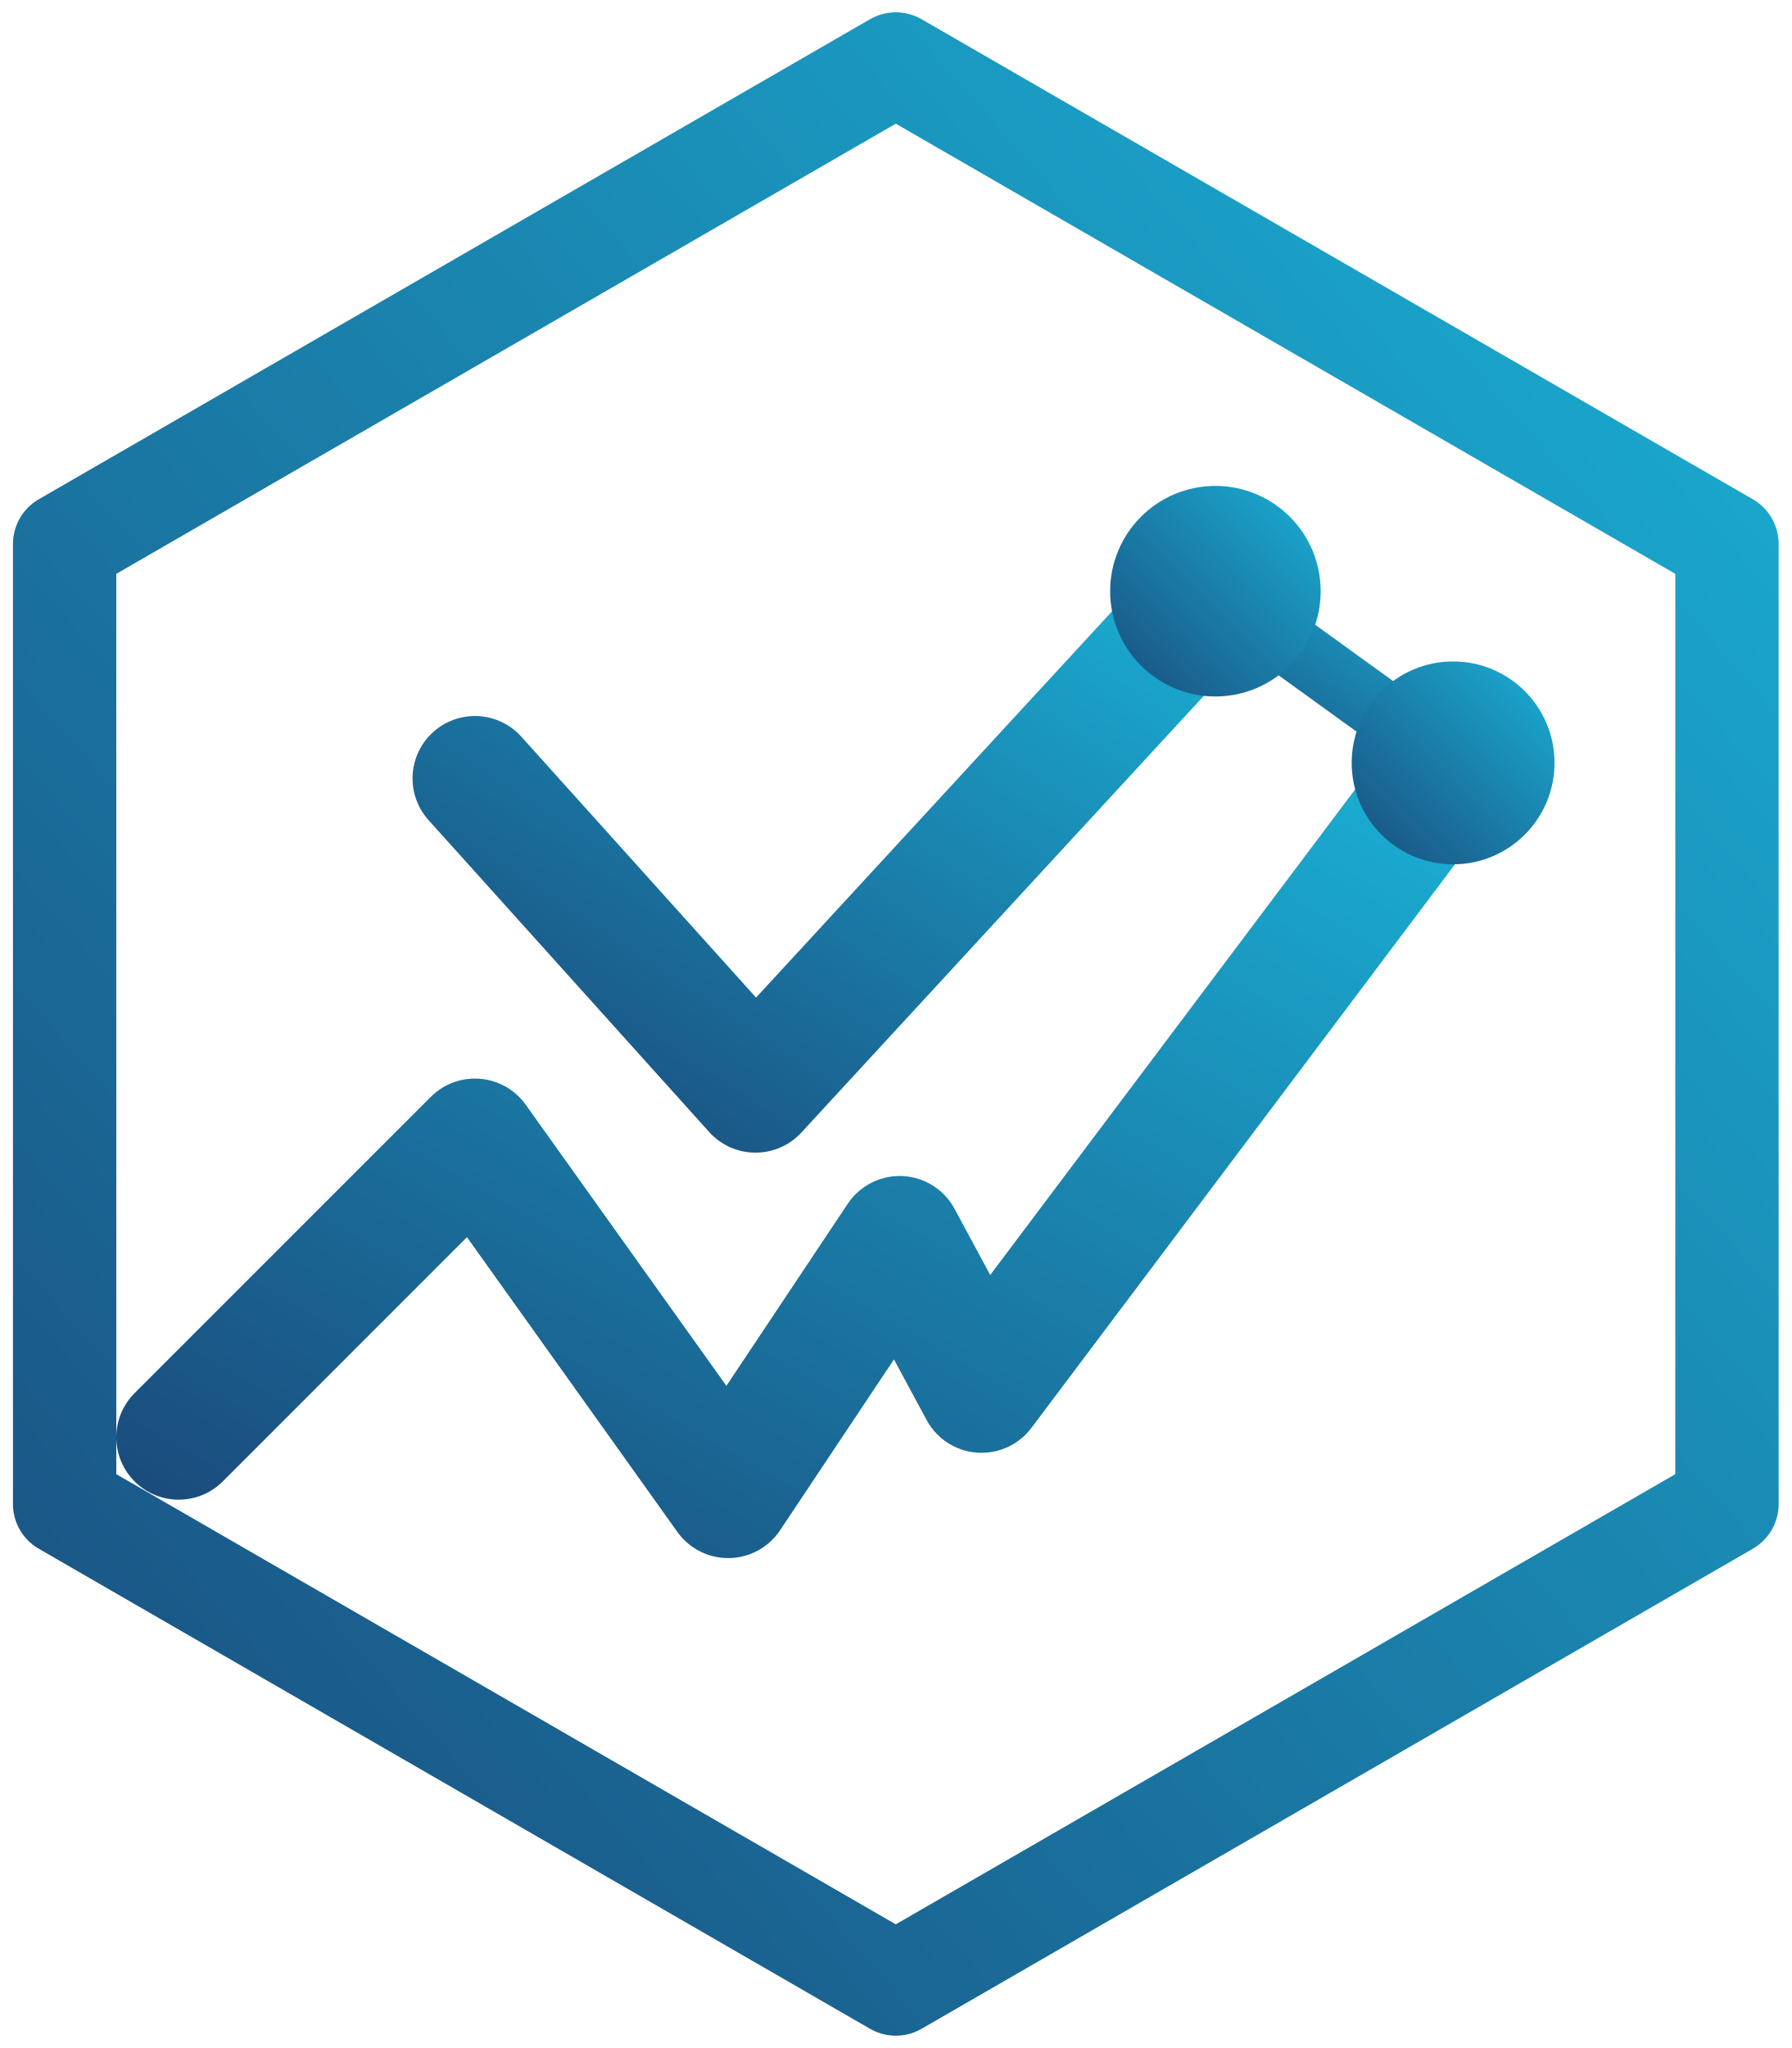
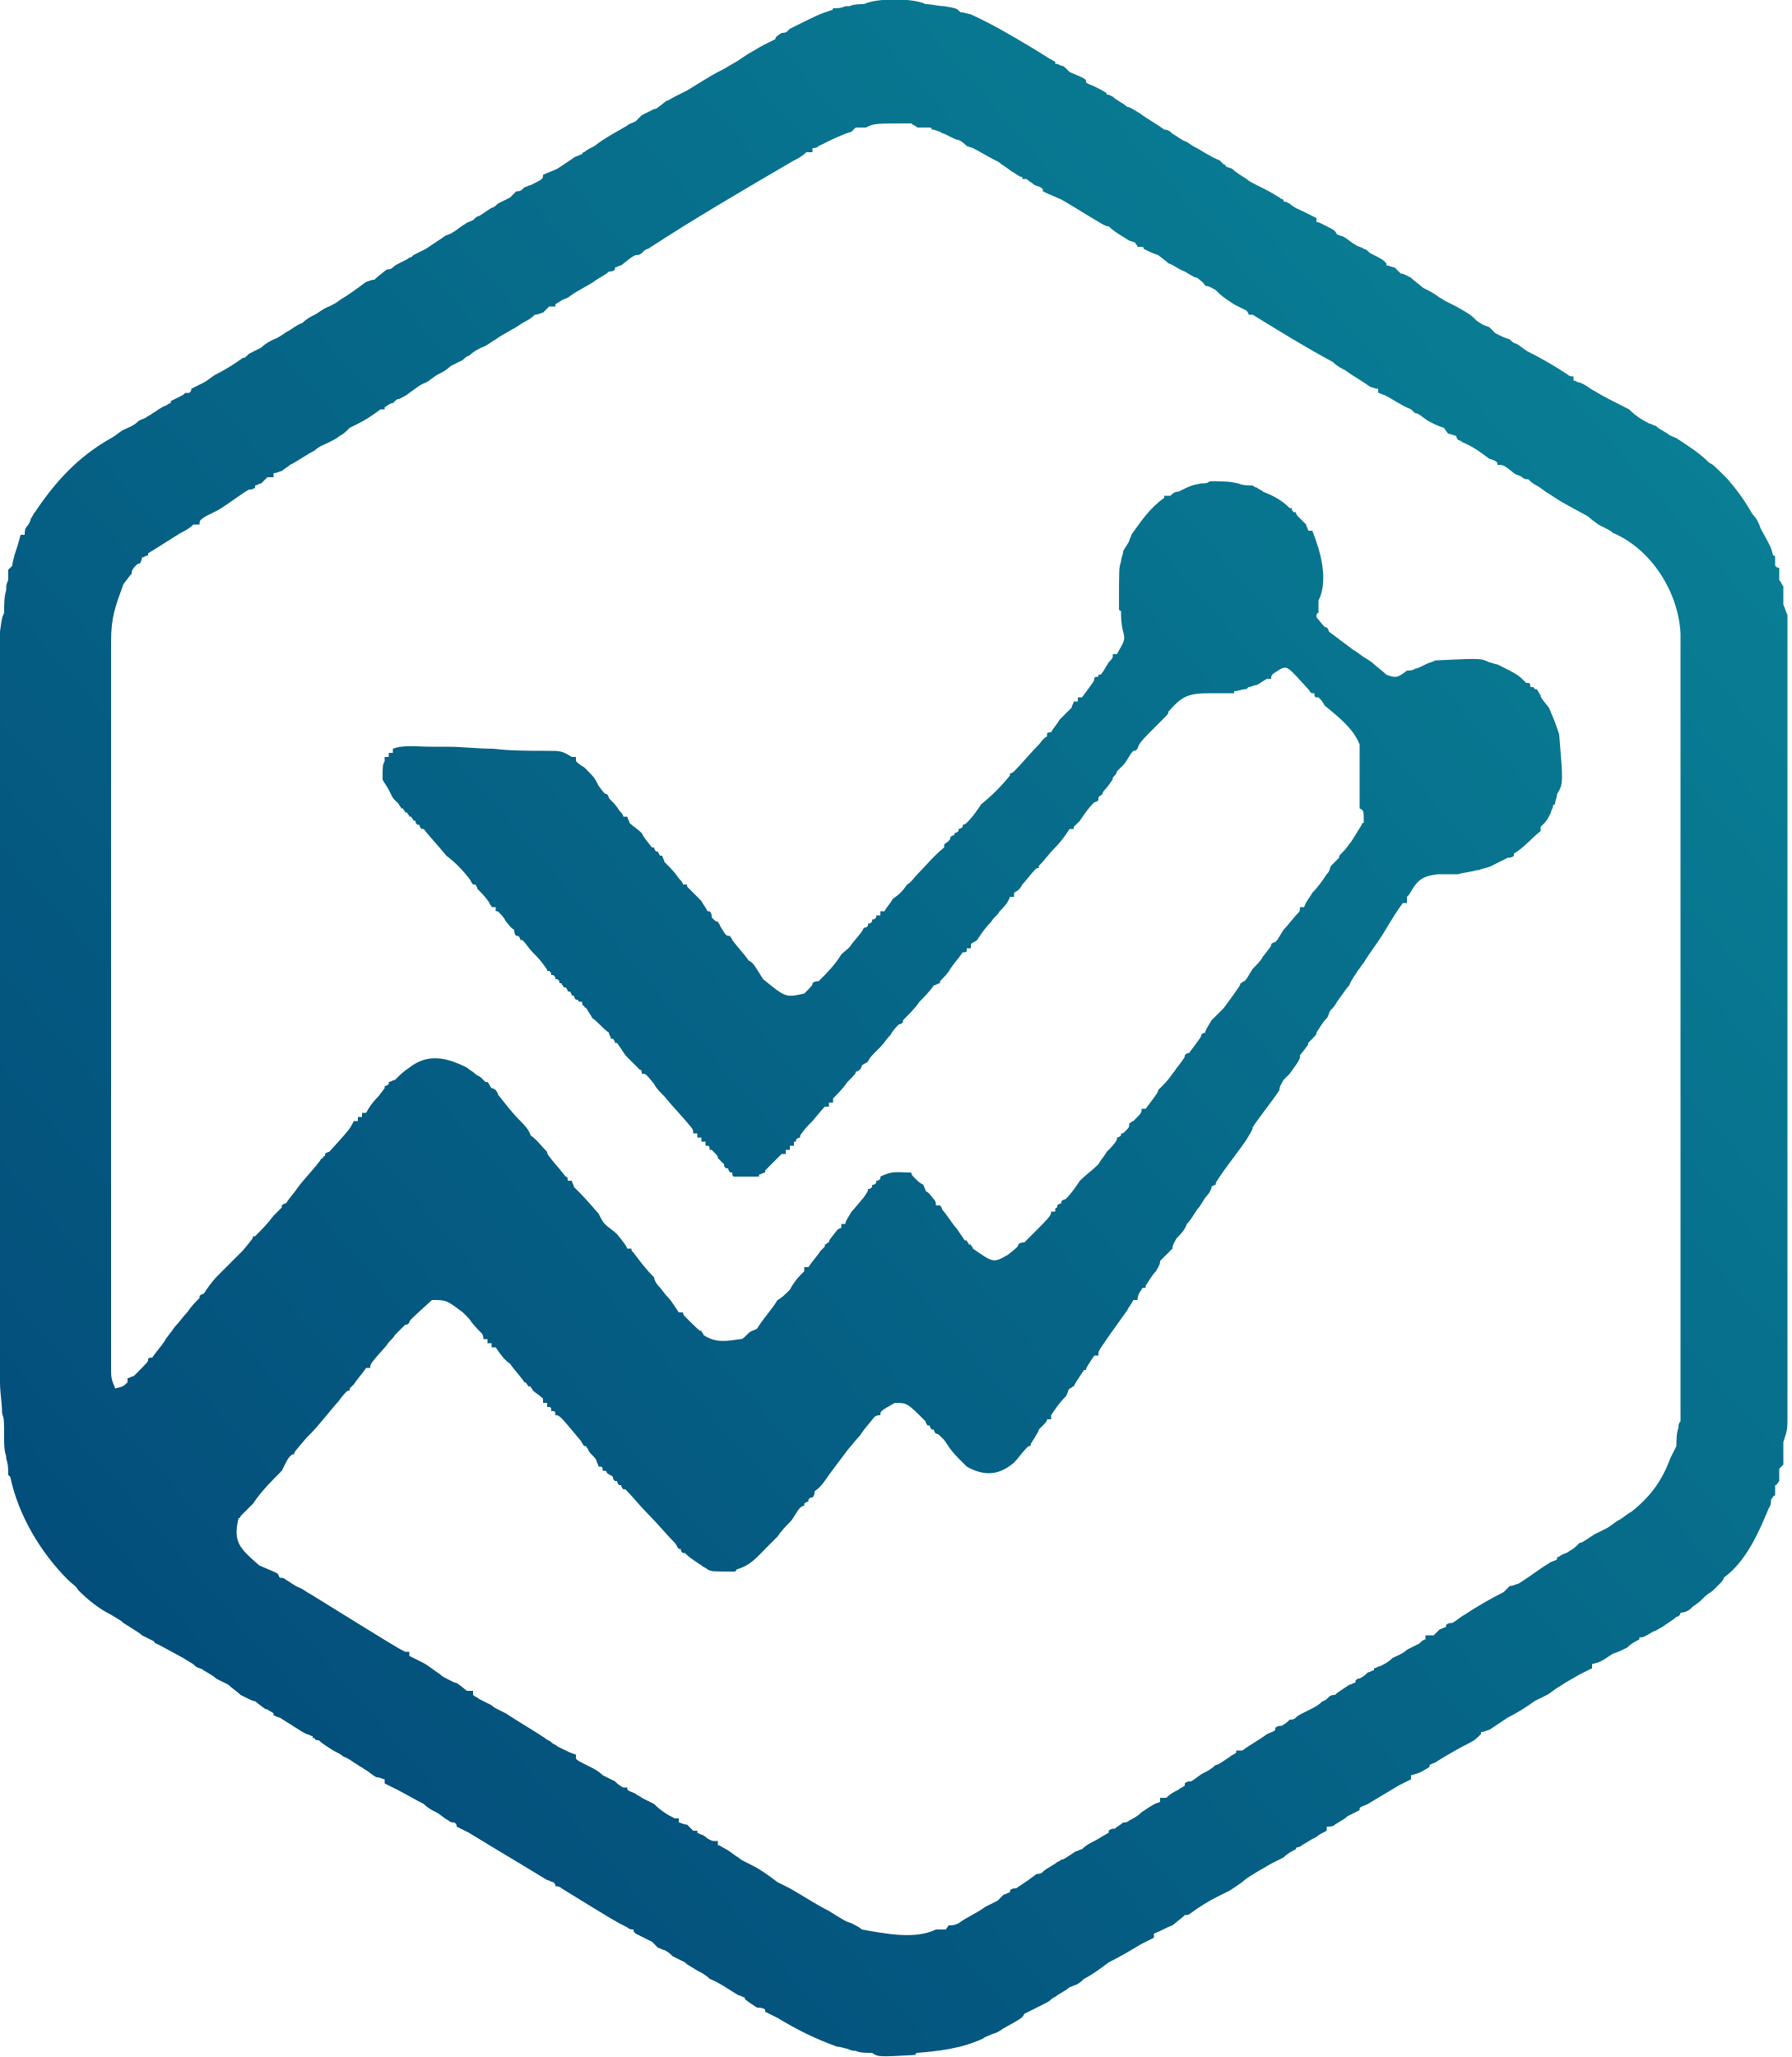
- <svg xmlns="http://www.w3.org/2000/svg" viewBox="0 0 112 128" role="img" aria-label="LeanWise AI">
+ <svg xmlns="http://www.w3.org/2000/svg" viewBox="0 0 871.1 1000" role="img" aria-label="LeanWise AI">
  <defs>
-     <linearGradient id="lwBrand" x1="0" y1="1" x2="1" y2="0">
-       <stop offset="0" stop-color="#1A4D7E" />
-       <stop offset="1" stop-color="#1AB0D5" />
+     <linearGradient id="g" x1="0" y1="1" x2="1" y2="0">
+       <stop offset="0" stop-color="#024576" />
+       <stop offset="1" stop-color="#0A8799" />
    </linearGradient>
  </defs>
-   <g fill="none" stroke="url(#lwBrand)" stroke-linecap="round" stroke-linejoin="round">
-     <path d="M56.00 4.00 L107.96 34.00 L107.96 94.00 L56.00 124.00 L4.04 94.00 L4.04 34.00 Z" stroke-width="6.46" />
-     <path d="M29.69 48.65 L47.23 68.14 L75.98 36.95" stroke-width="7.80" />
-     <path d="M11.17 89.83 L29.69 71.31 L45.52 93.48 L56.24 77.40 L61.36 86.90 L90.84 47.68" stroke-width="7.80" />
-     <path d="M75.98 36.95 L90.84 47.68" stroke-width="3.90" />
-   </g>
-   <circle cx="75.98" cy="36.95" r="6.58" fill="url(#lwBrand)" />
-   <circle cx="90.84" cy="47.68" r="6.34" fill="url(#lwBrand)" />
+   <path d="M450 2C453 2 456 3 459 3C465 4 465 4 467 6C468 6 468 6 472 7C483 12 493 18 503 24C511 29 511 29 513 30C513 30 513 30 513 31C514 31 514 31 516 32C517 32 517 32 520 35C527 38 527 38 528 39C528 40 528 40 528 40C529 41 530 41 532 42C538 45 538 45 538 46C539 46 539 46 541 47C543 49 546 50 548 52C549 52 549 52 554 55C558 58 562 60 566 63C568 63 569 64 570 65C572 66 574 68 577 69C577 69 577 69 580 71C584 73 588 76 593 78C594 79 594 79 595 80C595 80 596 80 596 81C596 81 596 81 599 82C601 84 603 85 606 87C607 88 609 89 611 90C617 93 617 93 622 96C622 96 623 97 624 97C624 97 624 98 624 98C625 98 625 98 627 99C629 101 632 102 634 103C636 104 638 105 640 106C640 107 640 107 640 108C641 108 641 108 643 109C649 112 649 112 650 114C650 114 650 114 653 115C655 116 657 118 659 119C660 120 662 120 663 121C664 121 665 122 666 123C672 126 672 126 674 128C674 128 674 128 674 129C675 129 677 130 678 130C679 131 680 132 681 133C682 133 682 133 686 135C687 136 687 136 692 140C696 142 696 142 699 144C700 145 701 145 702 146C704 147 706 148 708 149C715 153 715 153 718 156C721 158 721 158 724 159C725 160 726 161 727 162C731 164 731 164 734 165C735 166 736 167 737 167C739 168 741 170 743 171C749 174 756 178 762 182C763 183 764 183 765 183C765 184 765 184 765 185C766 185 767 186 768 186C771 187 773 189 775 190C780 193 786 196 792 199C795 202 798 204 802 206C803 206 804 207 805 207C806 208 806 208 811 211C812 212 813 212 815 213C821 217 826 220 831 225C833 226 833 226 840 233C845 239 848 243 852 250C854 252 855 254 856 257C861 266 861 266 862 270C862 270 863 270 863 271C863 272 863 274 863 275C864 276 864 276 865 276C865 278 865 280 865 282C866 283 866 284 867 285C867 288 867 291 867 294C868 296 868 297 869 299C869 304 869 309 869 314C869 318 869 321 869 325C869 328 869 332 869 336C869 339 869 343 869 347C869 358 869 368 869 379C869 390 869 401 869 412C869 431 869 449 869 468C869 489 869 511 869 532C869 551 869 569 869 588C869 599 869 610 869 621C869 633 869 645 869 658C869 661 869 665 869 669C869 672 869 675 869 679C869 682 869 685 869 688C869 695 869 695 867 701C867 705 867 708 867 712C866 713 866 713 865 714C865 716 865 718 865 720C864 721 864 722 863 722C863 724 863 725 863 727C862 727 862 728 861 729C861 730 861 732 860 733C855 745 849 759 838 767C838 768 837 769 836 770C835 771 834 772 833 773C832 774 830 775 829 776C826 779 826 779 823 781C823 781 823 781 822 782C821 783 819 784 817 784C817 785 816 786 815 786C814 787 814 787 808 791C806 792 805 793 804 793C799 796 799 796 797 796C797 796 797 797 797 797C795 798 793 799 791 801C789 802 787 803 784 804C778 808 778 808 774 809C774 810 774 810 774 811C772 812 770 813 768 814C761 818 761 818 758 820C756 821 754 823 752 824C750 825 748 826 746 827C742 830 737 833 733 835C730 837 727 839 724 841C723 841 722 842 720 842C720 843 720 843 720 843C718 845 717 846 715 847C709 850 704 853 699 856C698 857 697 857 695 858C695 858 695 858 695 859C690 862 690 862 686 863C686 864 686 864 686 865C684 866 682 867 680 868C675 871 670 874 665 877C663 878 662 878 661 879C661 879 661 880 661 880C659 881 657 882 655 883C654 884 654 884 649 887C648 888 647 888 645 888C645 889 645 889 645 890C643 891 641 892 640 893C638 894 638 894 633 897C632 898 631 898 631 898C630 898 630 899 630 899C628 900 626 901 624 903C622 904 620 905 618 906C613 909 609 911 605 914C604 915 604 915 598 919C596 920 594 921 592 922C588 924 583 927 579 930C578 931 577 931 576 931C575 932 575 932 570 936C567 937 564 939 561 940C561 941 561 941 561 942C559 943 557 944 555 945C550 948 545 951 539 954C535 957 531 960 527 962C526 963 525 964 523 965C522 965 521 966 520 966C519 967 519 967 514 970C513 971 512 971 511 972C510 973 510 973 504 976C502 977 500 978 498 979C497 981 497 981 488 986C485 988 485 988 482 989C480 990 479 990 478 991C467 996 457 997 446 998C445 998 445 999 445 999C427 1000 427 1000 424 998C421 998 418 998 416 997C415 997 414 997 412 996C411 996 409 995 407 995C396 991 388 987 378 981C376 980 374 979 372 978C372 978 372 977 372 977C371 976 369 976 368 976C362 972 362 972 362 971C361 971 360 970 359 970C354 967 350 964 345 962C343 960 341 959 339 958C334 955 334 955 333 954C331 953 329 952 327 951C326 950 325 949 323 948C322 948 321 947 320 947C319 946 318 945 317 944C311 941 311 941 309 940C308 939 308 939 308 938C307 938 306 938 305 937C299 934 299 934 273 918C272 917 271 917 270 917C270 916 270 916 269 915C268 915 267 914 266 914C253 906 241 899 228 891C226 890 224 889 222 888C222 887 222 887 221 886C220 886 219 886 218 885C216 884 214 882 212 881C210 880 208 879 206 877C202 875 197 872 193 870C191 869 189 868 187 867C187 866 187 866 187 865C186 865 185 864 183 864C181 863 179 861 177 860C176 859 175 859 174 858C172 857 170 855 167 854C166 853 164 852 162 851C159 849 157 848 155 846C154 846 153 846 153 845C152 845 152 845 152 844C151 844 150 843 149 843C147 842 147 842 136 835C135 835 134 834 133 834C133 833 133 833 133 833C132 832 131 832 130 831C129 831 129 831 124 827C123 827 123 827 117 824C115 822 113 821 111 819C109 818 107 817 105 816C104 815 104 815 99 812C98 811 96 811 95 810C94 809 94 809 89 806C78 800 78 800 76 799C75 799 75 798 75 798C73 797 71 796 69 795C68 794 68 794 60 789C59 788 59 788 54 785C48 782 43 778 38 773C37 771 35 770 33 768C20 755 9 737 5 718C5 718 5 718 4 717C4 714 4 712 3 709C3 708 3 708 3 708C2 705 2 702 2 699C2 690 2 690 1 687C1 682 0 677 0 672C0 670 0 670 0 662C0 658 0 655 0 651C0 647 0 644 0 640C0 629 0 619 0 609C0 598 0 587 0 576C0 558 0 540 0 522C0 501 0 480 0 458C0 440 0 422 0 404C0 394 0 383 0 372C0 360 0 348 0 336C0 332 0 329 0 325C0 322 0 319 0 315C0 312 0 309 0 307C1 300 1 300 2 298C2 294 2 290 3 287C3 285 3 284 4 282C4 281 4 279 4 277C5 276 5 276 6 275C6 274 6 274 7 270C8 267 9 264 10 260C11 260 11 260 12 260C12 259 12 257 13 256C14 255 15 253 15 252C16 251 16 250 17 249C27 234 38 222 54 213C56 212 58 210 60 209C62 208 65 207 67 205C68 204 69 204 71 203C72 202 73 202 74 201C76 200 78 198 81 197C81 197 82 196 83 196C83 196 83 195 83 195C85 194 87 193 89 192C89 192 89 192 90 191C91 191 91 191 92 191C93 190 93 190 93 189C95 188 97 187 99 186C101 185 103 183 105 182C109 180 114 177 118 174C119 174 119 174 121 172C123 171 125 170 127 169C129 167 131 166 133 165C136 164 138 162 140 161C142 160 144 158 147 157C149 155 151 154 153 153C155 152 157 150 160 149C162 148 164 147 165 146C170 143 174 140 178 137C179 137 180 136 182 136C183 135 183 135 188 131C189 131 190 131 191 130C192 129 192 129 198 126C198 126 199 125 200 125C200 125 201 124 201 124C203 123 205 122 207 121C210 119 213 117 216 115C217 114 219 114 220 113C222 112 224 110 226 109C227 108 228 108 230 107C231 106 232 105 233 105C236 103 236 103 239 101C240 101 241 100 242 99C244 98 246 97 248 96C249 95 250 94 251 93C252 93 253 93 254 92C254 92 254 92 255 91C256 91 257 90 258 90C264 87 264 87 264 85C266 84 269 83 271 82C274 80 277 78 280 76C281 76 282 75 283 75C283 75 283 74 284 74C285 73 287 72 289 71C294 67 300 64 305 61C306 60 307 60 309 59C310 58 311 57 312 56C314 55 316 54 318 53C319 53 319 53 324 49C325 49 326 48 328 47C330 46 332 45 334 44C347 36 347 36 351 34C353 33 356 31 358 30C361 28 361 28 364 26C366 25 369 23 371 22C373 21 375 20 377 19C377 18 377 18 380 16C381 16 382 16 383 15C383 15 383 15 384 14C398 7 398 7 404 5C404 5 405 5 405 4C407 4 409 4 411 3C411 3 411 3 413 3C415 2 418 2 420 2C426 -1 444 -1 450 2ZM421 62C420 62 418 62 416 62C416 62 416 62 414 64C414 64 414 64 411 65C406 67 402 69 398 71C397 72 396 72 395 72C395 73 395 73 395 74C395 74 395 74 392 74C390 76 388 77 386 78C362 92 338 106 315 121C314 121 313 122 312 123C311 124 310 124 309 124C307 125 307 125 302 129C301 129 300 130 299 130C299 131 299 131 299 131C298 132 297 132 296 132C295 133 295 133 290 136C286 139 281 141 277 144C276 145 275 145 273 146C272 147 271 147 270 148C270 148 270 148 270 149C269 149 268 149 267 149C266 150 265 151 264 152C263 152 262 153 260 153C258 155 256 156 254 157C250 160 245 162 241 165C239 166 237 168 234 169C232 170 230 171 228 173C227 173 226 174 225 175C223 176 221 177 219 178C217 180 215 181 213 182C211 183 209 185 207 186C204 187 202 189 199 191C198 192 196 193 194 194C193 194 193 194 191 196C190 196 190 196 187 198C187 198 187 198 187 199C186 199 186 199 185 199C181 202 178 204 174 206C174 206 174 206 170 208C168 210 167 211 165 212C164 213 162 214 160 215C158 216 155 217 153 219C149 221 145 224 141 226C140 227 138 228 137 229C136 229 135 230 133 230C133 231 133 231 133 232C132 232 131 232 130 232C129 233 128 234 127 235C126 235 125 236 124 236C124 236 124 237 124 237C123 238 122 238 121 238C116 241 111 245 106 248C104 249 102 250 100 251C97 253 97 253 97 255C96 255 95 255 94 255C92 257 90 258 88 259C83 262 77 266 72 269C72 269 72 270 72 270C71 270 70 271 69 271C69 272 69 272 68 274C67 274 67 274 66 275C65 276 64 277 64 279C63 280 63 280 60 284C56 295 54 300 54 312C54 315 54 318 54 321C54 324 54 327 54 331C54 334 54 338 54 341C54 353 54 364 54 375C54 383 54 391 54 399C54 420 54 441 54 462C54 483 54 504 54 525C54 556 54 587 54 618C54 622 54 625 54 628C54 634 54 640 54 646C54 652 54 658 54 664C54 670 54 670 56 675C60 674 60 674 62 672C62 671 62 671 62 670C63 670 64 669 65 669C72 662 72 662 72 661C72 660 73 660 74 660C76 657 78 655 80 652C81 650 83 648 85 645C87 643 89 640 91 638C93 635 95 633 97 631C97 631 97 630 97 630C97 630 98 629 99 629C101 626 103 623 106 620C110 616 114 612 118 608C123 602 123 602 123 601C123 601 123 601 124 601C127 598 130 595 133 591C134 590 136 588 137 587C137 586 137 586 137 586C138 585 139 585 139 585C141 582 143 580 145 577C148 573 152 569 155 565C156 564 156 563 157 563C157 562 158 562 158 562C158 561 158 561 158 561C159 560 160 560 160 560C170 549 170 549 172 545C173 545 173 545 174 545C174 544 174 544 174 543C174 543 175 543 176 543C176 542 176 542 176 541C176 541 177 541 178 541C179 539 181 536 183 534C184 533 184 533 187 529C187 529 187 528 187 528C188 528 189 527 189 527C189 527 189 526 189 526C190 526 191 525 192 525C194 523 196 521 199 519C208 512 217 514 227 519C228 520 230 521 231 522C232 523 233 523 234 524C235 525 235 525 236 526C236 526 237 526 237 526C238 527 238 528 239 529C239 529 240 529 241 530C242 531 242 532 242 532C246 537 249 541 253 545C255 547 257 549 258 552C261 554 263 557 266 560C266 561 266 561 270 566C271 567 271 567 275 572C276 572 276 573 276 574C277 574 277 574 278 574C278 575 279 576 279 577C284 582 284 582 291 590C292 592 293 594 294 595C296 597 298 598 300 600C304 605 304 605 305 607C306 607 306 607 307 607C307 608 307 608 308 609C311 613 314 617 318 621C318 622 319 624 320 625C322 627 323 629 325 631C326 632 326 632 330 638C331 638 331 638 332 638C332 638 332 639 333 640C340 647 340 647 341 647C341 648 342 648 342 649C348 653 353 652 360 651C361 651 361 651 364 648C365 647 366 647 368 646C371 641 375 637 378 632C380 631 382 629 384 627C385 625 387 622 389 620C390 619 391 618 391 618C391 617 391 617 391 616C392 616 393 616 393 616C395 613 397 611 399 608C400 607 400 607 401 606C401 606 401 605 401 605C402 605 402 604 403 604C403 603 403 603 407 598C407 598 408 597 409 597C409 596 409 596 409 595C409 595 410 595 411 595C411 594 411 594 414 589C415 588 415 588 420 582C422 579 422 579 422 578C423 578 423 578 424 577C424 577 424 576 424 576C425 576 425 576 426 575C426 575 426 575 426 574C427 574 427 574 428 573C428 573 428 573 428 572C434 569 436 570 443 570C443 571 444 572 444 572C447 575 447 575 449 576C449 577 450 578 450 579C452 580 453 582 454 583C455 584 455 585 455 586C456 586 456 586 457 586C457 586 458 587 458 588C459 589 459 589 464 596C465 597 465 597 469 603C469 603 470 603 470 603C470 604 471 604 471 605C471 605 472 605 472 605C472 606 473 606 473 607C483 614 483 614 490 610C495 606 495 606 495 605C496 604 497 604 498 604C511 591 511 591 511 589C511 589 512 589 513 589C513 588 513 588 513 588C513 587 514 587 514 587C514 586 514 586 514 586C515 585 516 585 516 585C516 585 516 584 516 584C517 583 518 583 518 583C521 580 523 577 525 574C528 571 531 569 534 566C535 564 537 562 538 560C540 558 542 556 543 554C543 554 543 553 543 553C544 553 545 552 545 552C545 552 545 551 545 551C546 551 546 551 547 550C549 548 549 548 549 546C550 546 550 545 551 545C555 541 555 541 555 539C555 539 556 539 557 539C563 531 563 531 563 530C563 530 564 529 564 529C566 527 568 525 570 522C571 521 572 519 573 518C576 514 576 514 576 513C577 512 577 512 578 512C584 504 584 504 584 503C584 503 585 502 586 502C586 501 586 501 589 496C591 494 593 492 595 490C603 479 603 479 603 478C604 478 604 477 605 477C606 476 606 476 609 471C611 469 613 467 614 465C618 460 618 460 618 459C619 458 620 458 620 458C621 457 621 457 624 452C625 451 625 451 630 445C632 443 632 443 632 441C632 441 633 441 634 441C635 438 637 436 638 434C641 431 643 428 645 425C646 424 646 424 647 421C648 420 650 418 651 417C651 416 651 416 653 414C654 413 654 413 657 409C659 406 660 404 662 401C662 401 662 400 663 400C663 394 663 394 661 393C661 382 661 372 661 362C658 354 650 348 644 343C643 341 642 340 641 339C640 339 640 339 640 339C639 339 639 338 639 337C638 337 638 337 638 337C637 337 637 336 636 335C626 324 626 324 623 325C618 328 618 328 618 330C617 330 617 330 616 330C614 331 613 332 611 333C610 333 608 334 607 334C607 334 606 335 606 335C604 335 602 336 600 336C600 336 600 337 600 337C598 337 598 337 589 337C578 337 575 338 568 346C568 347 568 347 565 350C554 361 554 361 553 364C552 365 552 365 551 365C549 367 548 370 546 372C545 373 544 374 543 375C543 376 542 377 541 378C541 379 541 379 538 383C537 384 536 385 536 386C535 387 534 387 534 388C534 388 534 389 534 389C533 390 532 390 532 390C529 393 527 396 525 399C524 400 523 401 522 402C522 402 522 402 522 403C521 403 521 403 520 403C518 406 516 409 513 412C510 415 508 418 505 421C505 421 505 422 505 422C504 422 504 422 503 423C501 425 499 428 497 430C496 432 495 433 493 434C493 435 493 435 493 436C493 436 492 436 491 436C490 439 488 441 486 443C485 445 483 446 482 448C479 451 477 454 475 457C474 458 473 458 472 459C472 460 472 460 472 461C471 461 471 461 470 461C470 462 470 462 470 462C470 463 469 463 468 463C466 466 464 468 462 471C461 473 459 475 457 477C457 477 457 477 457 478C456 478 455 479 454 479C452 482 449 485 447 487C445 490 442 493 439 496C439 496 439 497 439 497C439 497 438 498 437 498C436 499 434 501 433 503C431 505 430 507 428 509C423 514 423 514 422 516C421 517 420 517 419 518C419 518 419 519 418 520C418 520 417 521 416 521C416 522 416 522 412 526C410 529 407 532 405 534C405 535 405 535 405 536C404 536 403 536 403 536C403 537 403 537 403 538C402 538 402 538 401 538C400 539 400 539 395 545C393 547 391 549 389 552C389 552 389 552 389 553C389 553 388 553 387 554C387 554 387 554 387 555C387 555 386 555 386 555C386 556 386 556 386 557C385 557 384 557 384 557C384 558 384 558 384 559C383 559 382 559 382 559C382 560 382 560 382 561C381 561 380 561 380 561C379 562 379 562 375 566C374 567 373 568 372 569C372 569 372 570 372 570C371 570 370 571 369 571C369 571 369 571 369 572C365 572 361 572 357 572C356 572 356 571 356 570C356 570 355 570 355 570C355 570 354 569 354 568C354 568 353 568 353 568C352 567 352 567 352 566C351 565 350 564 349 563C349 562 349 562 346 559C346 559 346 559 345 559C345 558 345 557 344 557C344 557 344 557 343 557C343 556 343 555 343 555C342 555 342 555 341 555C341 554 341 554 341 553C340 553 340 553 339 553C339 552 339 552 339 551C338 551 338 551 337 551C337 550 337 549 336 548C332 543 327 538 323 533C321 531 319 529 318 527C314 522 314 522 312 522C312 521 312 520 311 520C309 518 307 516 305 514C304 513 304 513 300 507C300 507 299 507 299 507C299 506 298 505 298 505C298 505 297 505 297 505C297 504 296 503 296 502C293 500 291 497 288 495C287 493 286 492 285 490C285 490 284 490 284 489C283 489 283 488 283 487C282 487 282 487 282 487C281 487 281 486 281 486C281 486 280 486 280 486C279 485 279 484 279 484C279 484 278 484 278 484C278 483 277 482 277 482C277 482 276 482 276 482C276 481 275 480 275 480C275 480 274 480 274 480C274 479 273 479 273 478C273 478 272 478 272 478C272 477 272 477 271 476C271 476 270 476 270 476C270 475 270 475 269 474C269 474 269 474 268 474C268 473 268 473 267 472C267 472 267 472 266 472C266 471 265 470 265 470C263 467 261 465 259 463C257 461 256 459 254 457C254 457 253 457 253 457C253 456 252 455 252 455C252 455 251 455 251 455C250 454 250 453 250 452C248 451 247 449 246 448C245 446 244 445 242 443C242 443 242 443 241 443C241 443 241 442 241 441C240 441 240 441 239 441C239 440 238 440 238 439C236 436 234 434 232 432C232 431 231 430 231 430C230 430 230 430 230 430C229 429 229 428 228 427C225 423 221 419 217 416C213 411 209 407 206 403C205 403 205 403 205 403C204 402 204 402 204 401C204 401 203 401 203 401C202 400 202 400 202 399C202 399 201 399 201 399C201 398 200 398 200 397C200 397 199 397 199 397C199 396 198 396 198 395C198 395 197 395 197 395C197 394 196 394 196 393C196 393 195 393 195 393C195 392 194 392 194 391C193 390 192 389 192 389C191 388 191 388 189 384C188 382 187 381 186 379C186 372 186 372 187 370C187 369 187 369 187 368C188 368 189 368 189 368C189 367 189 367 189 366C190 366 190 366 191 366C191 365 191 365 191 364C196 362 203 363 209 363C212 363 215 363 217 363C225 363 232 364 240 364C248 365 257 365 265 365C273 365 273 365 278 368C278 368 279 368 280 368C280 369 280 369 280 370C281 371 282 372 284 373C289 378 289 378 291 382C294 386 294 386 295 386C295 386 296 387 296 388C298 390 300 392 301 394C302 395 303 396 303 397C304 397 304 397 305 397C305 398 306 399 306 400C308 402 310 403 312 405C313 407 313 407 317 412C317 412 318 412 318 412C318 413 319 414 319 414C319 414 320 414 320 414C320 415 321 416 321 416C321 416 322 416 322 416C322 417 323 418 323 419C326 422 328 424 330 427C331 428 332 429 332 430C333 430 333 430 334 430C334 431 334 431 335 432C337 434 339 436 341 438C342 440 343 441 344 443C344 443 345 443 345 443C346 444 346 445 346 446C348 448 348 448 349 448C349 449 350 449 350 450C353 455 353 455 355 455C355 456 356 456 356 457C359 461 362 464 364 467C366 468 366 468 371 476C382 485 382 485 391 483C395 479 395 479 395 478C396 477 397 477 398 477C402 473 406 469 409 464C411 462 413 461 414 459C419 453 419 453 420 451C421 451 421 451 422 450C422 450 422 449 422 449C423 449 423 449 424 448C424 448 424 448 424 447C425 447 425 447 426 446C426 446 426 446 426 445C427 445 427 445 428 445C428 444 428 444 428 443C428 443 429 443 430 443C431 441 433 439 434 437C437 435 439 433 441 430C443 429 444 427 446 425C450 421 454 416 459 412C459 411 459 411 459 411C459 410 460 410 461 409C462 408 462 408 462 407C463 406 464 406 464 406C464 406 464 405 464 405C465 405 466 404 466 404C466 404 466 403 466 403C467 403 468 402 468 402C468 402 468 401 468 401C469 401 470 400 470 400C473 397 475 394 477 391C482 387 487 382 491 377C491 377 491 376 491 376C492 376 493 375 493 375C497 371 501 366 505 362C506 361 507 359 509 358C509 357 509 357 509 357C509 356 510 356 511 356C512 354 514 352 515 350C516 349 516 349 521 344C521 343 522 342 522 341C523 341 523 341 524 341C524 340 524 340 524 339C525 339 525 339 526 339C532 331 532 331 532 330C532 329 533 329 534 329C534 329 534 328 534 328C534 328 535 328 535 328C536 327 536 327 539 322C540 321 541 320 541 319C541 319 541 319 541 318C542 318 543 318 543 318C547 311 547 311 546 307C545 303 545 300 545 297C544 297 544 296 544 296C544 276 544 276 545 273C545 271 546 270 546 268C547 266 548 265 549 263C549 262 550 261 550 260C555 253 559 247 566 242C566 242 566 242 566 241C567 241 568 241 569 241C570 240 571 239 573 239C579 236 579 236 584 235C586 235 587 235 588 234C597 234 597 234 602 235C604 236 607 236 609 236C609 236 610 237 611 237C612 238 613 238 614 239C619 241 623 243 627 247C627 247 628 247 628 247C628 248 628 248 629 249C629 249 629 249 630 249C630 250 631 251 631 251C632 252 632 252 635 255C635 256 636 257 636 258C637 258 637 258 638 258C642 268 646 282 641 292C641 294 641 296 641 298C640 298 640 299 640 300C644 305 644 305 645 305C645 305 646 306 646 307C650 310 654 313 658 316C660 317 662 319 664 320C664 320 664 320 667 322C669 324 672 326 674 328C679 330 680 329 684 326C685 326 687 326 688 325C689 325 689 325 693 323C695 322 696 322 698 321C698 321 699 321 699 321C720 320 720 320 724 322C725 322 727 323 728 323C738 328 738 328 742 332C743 332 743 332 743 332C744 332 744 333 744 334C744 334 745 334 745 334C746 334 746 335 746 335C746 335 747 335 747 335C748 336 748 337 749 338C749 339 749 339 753 344C756 351 756 351 758 357C758 357 758 357 758 357C760 381 760 381 757 386C757 388 756 389 756 391C756 391 755 391 755 392C755 393 754 394 754 395C752 399 752 399 749 402C749 403 749 403 749 404C744 408 741 412 736 415C736 415 736 416 736 416C735 417 734 417 733 417C727 420 727 420 725 421C723 422 721 422 719 423C719 423 718 423 718 423C715 424 712 424 709 425C708 425 707 425 706 425C704 425 702 425 699 425C691 426 689 428 685 435C685 435 684 436 684 436C684 437 684 438 684 439C683 439 683 439 682 439C679 443 676 448 673 453C670 458 666 463 663 468C662 469 661 471 660 472C659 474 657 476 656 479C655 480 655 480 650 487C649 489 648 490 647 491C646 492 646 494 645 495C643 497 642 499 640 502C640 503 640 503 636 507C636 508 636 508 632 513C632 515 632 515 627 522C626 523 625 524 624 525C623 527 622 528 622 530C618 536 613 542 609 548C609 549 609 549 606 554C602 560 597 566 593 572C591 575 591 575 591 576C591 576 590 576 589 577C589 578 588 580 587 581C585 583 584 586 582 588C580 591 579 593 577 595C576 598 574 600 572 602C571 604 570 605 570 607C568 609 566 611 564 613C564 615 563 616 562 618C560 620 559 622 557 625C557 625 557 626 557 626C556 626 555 626 555 627C554 628 553 630 553 632C552 632 552 632 551 632C550 634 549 635 548 637C538 651 538 651 536 654C534 657 534 657 534 659C533 659 532 659 532 659C528 665 528 665 528 666C527 666 527 666 527 666C523 672 523 672 522 674C521 674 521 675 520 675C519 676 519 678 518 679C515 682 513 685 511 688C511 689 511 689 511 690C510 690 510 690 509 690C509 691 509 691 505 695C505 696 504 697 503 699C501 702 501 702 501 703C500 703 500 703 499 704C497 706 495 709 493 711C486 717 479 718 470 713C463 706 463 706 459 700C456 697 456 697 455 697C455 697 454 696 454 695C454 695 453 695 453 695C453 695 452 694 452 693C452 693 451 693 451 693C451 693 450 692 450 691C441 682 441 682 435 682C428 686 428 686 428 688C427 688 426 688 425 689C420 695 420 695 418 698C417 699 417 699 412 705C409 709 406 713 403 717C401 720 399 723 396 725C396 726 396 727 395 728C394 728 394 728 393 729C393 729 393 730 393 730C393 730 392 730 391 731C391 731 391 731 391 732C391 732 390 732 389 733C387 735 386 738 384 740C382 742 380 744 378 747C376 749 375 750 373 752C368 757 365 761 358 763C358 764 357 764 357 764C346 764 346 764 344 763C343 762 342 762 341 761C335 757 335 757 333 755C332 755 332 755 332 755C331 754 331 754 331 753C331 753 330 753 330 753C329 752 329 751 328 750C324 746 320 741 315 736C311 732 308 728 304 724C304 724 303 724 303 724C303 724 302 723 302 722C302 722 301 722 301 722C301 722 300 721 300 720C300 720 299 720 299 720C298 719 298 719 298 718C297 717 296 717 295 716C295 716 295 715 294 715C294 715 294 715 293 715C293 714 293 713 292 713C292 713 292 713 291 713C291 712 290 711 290 710C289 708 287 707 286 705C286 704 285 704 285 703C284 703 284 703 284 703C283 702 283 701 282 700C272 688 272 688 270 688C270 687 270 686 269 686C269 686 269 686 268 686C268 685 268 684 267 684C267 684 267 684 266 684C266 683 266 683 266 682C265 682 265 682 264 682C264 681 264 681 264 680C263 679 263 679 259 676C259 675 258 675 258 674C257 674 257 674 257 674C256 673 256 672 255 672C253 669 250 666 248 663C245 661 243 658 241 655C240 655 240 655 239 655C239 654 239 654 239 653C238 653 238 653 237 653C237 652 237 652 237 651C236 651 236 651 235 651C235 650 235 649 234 648C232 646 230 644 228 641C227 640 226 639 225 638C217 632 217 632 210 632C199 642 199 642 199 643C198 644 198 644 197 644C196 645 196 645 192 649C191 651 189 652 188 654C180 663 180 663 180 665C179 665 178 665 178 665C176 668 174 670 172 673C172 673 172 673 170 675C170 675 170 676 170 676C169 676 169 676 168 677C166 679 165 681 163 683C153 695 153 695 149 699C143 706 143 706 143 707C142 707 142 707 141 708C140 709 140 709 137 715C132 720 127 725 123 731C122 732 122 732 117 737C117 737 117 738 116 738C113 750 117 753 126 761C133 764 133 764 135 765C135 765 135 765 136 767C137 767 138 767 139 768C141 769 143 771 146 772C148 773 149 774 151 775C193 801 193 801 197 803C198 803 198 803 199 803C199 804 199 804 199 805C201 806 203 807 205 808C207 809 207 809 214 814C215 815 215 815 221 818C222 818 222 818 227 822C228 822 229 822 230 822C230 823 230 824 230 824C231 825 232 825 233 826C235 827 237 828 239 829C240 830 240 830 246 833C252 837 259 841 265 845C266 846 267 846 268 847C269 848 270 848 271 849C277 852 277 852 280 853C280 854 280 854 280 855C281 856 281 856 287 859C289 860 291 861 293 863C295 864 297 865 299 866C300 867 301 868 303 869C303 869 304 869 305 869C305 869 305 870 305 870C306 871 307 871 309 872C310 873 311 873 312 874C314 875 316 876 318 877C321 880 324 882 328 884C328 884 329 884 330 884C330 885 330 885 330 886C331 886 332 887 334 887C335 888 336 889 337 890C338 890 339 890 339 890C339 890 339 891 339 891C341 892 342 892 343 893C344 894 346 895 347 895C348 895 348 895 349 895C349 896 349 896 349 897C350 897 351 898 353 899C355 900 357 902 359 903C360 904 360 904 366 907C370 909 374 912 378 915C380 916 382 917 384 918C391 922 397 926 403 929C411 934 411 934 414 935C416 936 418 937 419 938C430 940 445 943 455 938C456 938 458 938 460 938C460 937 461 937 461 936C463 936 464 936 466 935C470 932 475 930 479 927C481 926 483 925 485 924C486 923 487 922 488 921C489 921 490 920 491 920C491 919 491 919 491 919C492 918 493 918 494 918C500 914 500 914 504 911C505 911 506 911 507 910C508 909 508 909 513 906C514 905 515 905 516 904C517 904 517 904 523 900C524 900 525 899 526 899C528 897 530 896 532 895C534 894 537 892 539 891C539 891 539 890 539 890C540 889 541 889 542 889C543 888 545 887 546 886C547 886 548 886 549 885C551 884 553 883 555 881C561 877 561 877 564 876C564 875 564 875 564 874C565 874 566 874 567 874C569 872 571 871 573 870C574 869 575 869 576 868C576 867 576 867 576 867C577 866 578 866 579 866C581 865 583 863 585 862C587 861 589 860 591 858C592 858 592 858 598 854C599 853 600 853 601 852C601 852 601 852 601 851C602 851 603 851 604 851C608 848 612 846 616 843C618 842 619 842 620 841C620 841 620 840 620 840C621 839 622 839 623 839C625 838 626 837 627 836C628 836 629 836 630 835C631 834 631 834 637 831C639 830 641 829 643 827C644 827 645 826 646 825C647 824 648 824 649 824C650 823 650 823 656 819C657 819 658 818 659 818C659 817 659 817 659 817C660 816 660 816 661 816C663 815 664 814 665 813C666 813 667 812 668 812C668 812 668 811 668 811C669 811 670 810 671 810C673 809 675 808 677 806C679 805 682 804 684 802C686 801 688 800 690 799C691 798 692 797 693 797C693 796 693 796 693 795C694 795 696 795 697 795C698 794 699 793 700 792C701 792 702 791 703 791C703 790 703 790 703 790C704 789 705 789 706 789C708 788 710 786 712 785C718 781 725 777 731 774C732 773 733 772 734 771C736 771 737 770 738 770C743 767 748 763 753 760C754 759 756 759 757 758C757 758 757 757 757 757C758 757 759 756 759 756C761 755 762 755 763 754C765 753 766 752 768 750C769 750 769 750 775 746C777 745 779 744 781 743C783 742 785 740 787 739C789 738 791 736 793 735C802 728 808 720 812 709C813 707 814 705 815 703C815 700 815 697 816 694C816 693 816 692 817 691C817 686 817 681 817 676C817 673 817 670 817 666C817 663 817 659 817 655C817 652 817 648 817 644C817 634 817 623 817 613C817 606 817 600 817 593C817 573 817 552 817 532C817 508 817 485 817 461C817 443 817 425 817 407C817 396 817 385 817 374C817 362 817 350 817 338C817 334 817 330 817 327C817 323 817 320 817 317C817 314 817 311 817 308C816 288 803 267 784 259C783 258 783 258 777 255C776 254 774 253 772 251C759 244 759 244 753 240C751 239 749 237 747 236C745 235 744 234 743 233C742 233 741 233 740 232C739 231 737 231 736 230C731 226 731 226 728 226C728 225 728 225 728 225C727 224 727 224 724 223C720 220 716 217 711 215C711 215 710 214 709 214C709 214 708 213 708 212C708 212 708 212 705 211C704 211 704 211 702 208C699 207 699 207 695 205C693 204 691 202 689 201C688 201 688 201 686 199C681 197 677 194 673 192C672 192 671 191 670 191C670 191 670 190 670 189C669 189 669 189 666 188C662 185 658 183 654 180C652 179 650 178 648 176C635 169 622 161 609 153C609 153 608 153 607 153C607 152 606 151 606 151C604 150 602 149 600 148C594 144 594 144 591 141C589 140 588 139 586 139C585 137 583 136 582 135C581 135 581 135 576 132C573 131 571 129 568 128C567 127 567 127 563 124C560 123 558 122 556 121C556 120 556 120 553 120C553 119 552 119 552 118C552 118 552 118 549 117C546 115 542 113 539 110C538 110 538 110 536 109C529 105 523 101 516 97C509 94 509 94 507 93C507 93 507 92 507 92C506 91 506 91 503 90C502 89 500 88 499 87C498 87 498 87 497 87C497 87 497 86 497 86C496 86 496 86 493 84C491 83 489 81 487 80C486 79 486 79 484 78C480 76 477 74 473 72C473 72 473 72 470 71C469 70 468 69 466 68C465 68 465 68 459 65C459 65 458 65 457 64C456 64 455 63 453 63C453 63 453 62 452 62C450 62 448 62 446 62C445 61 444 61 443 60C425 60 425 60 421 62Z" fill="url(#g)" />
</svg>
